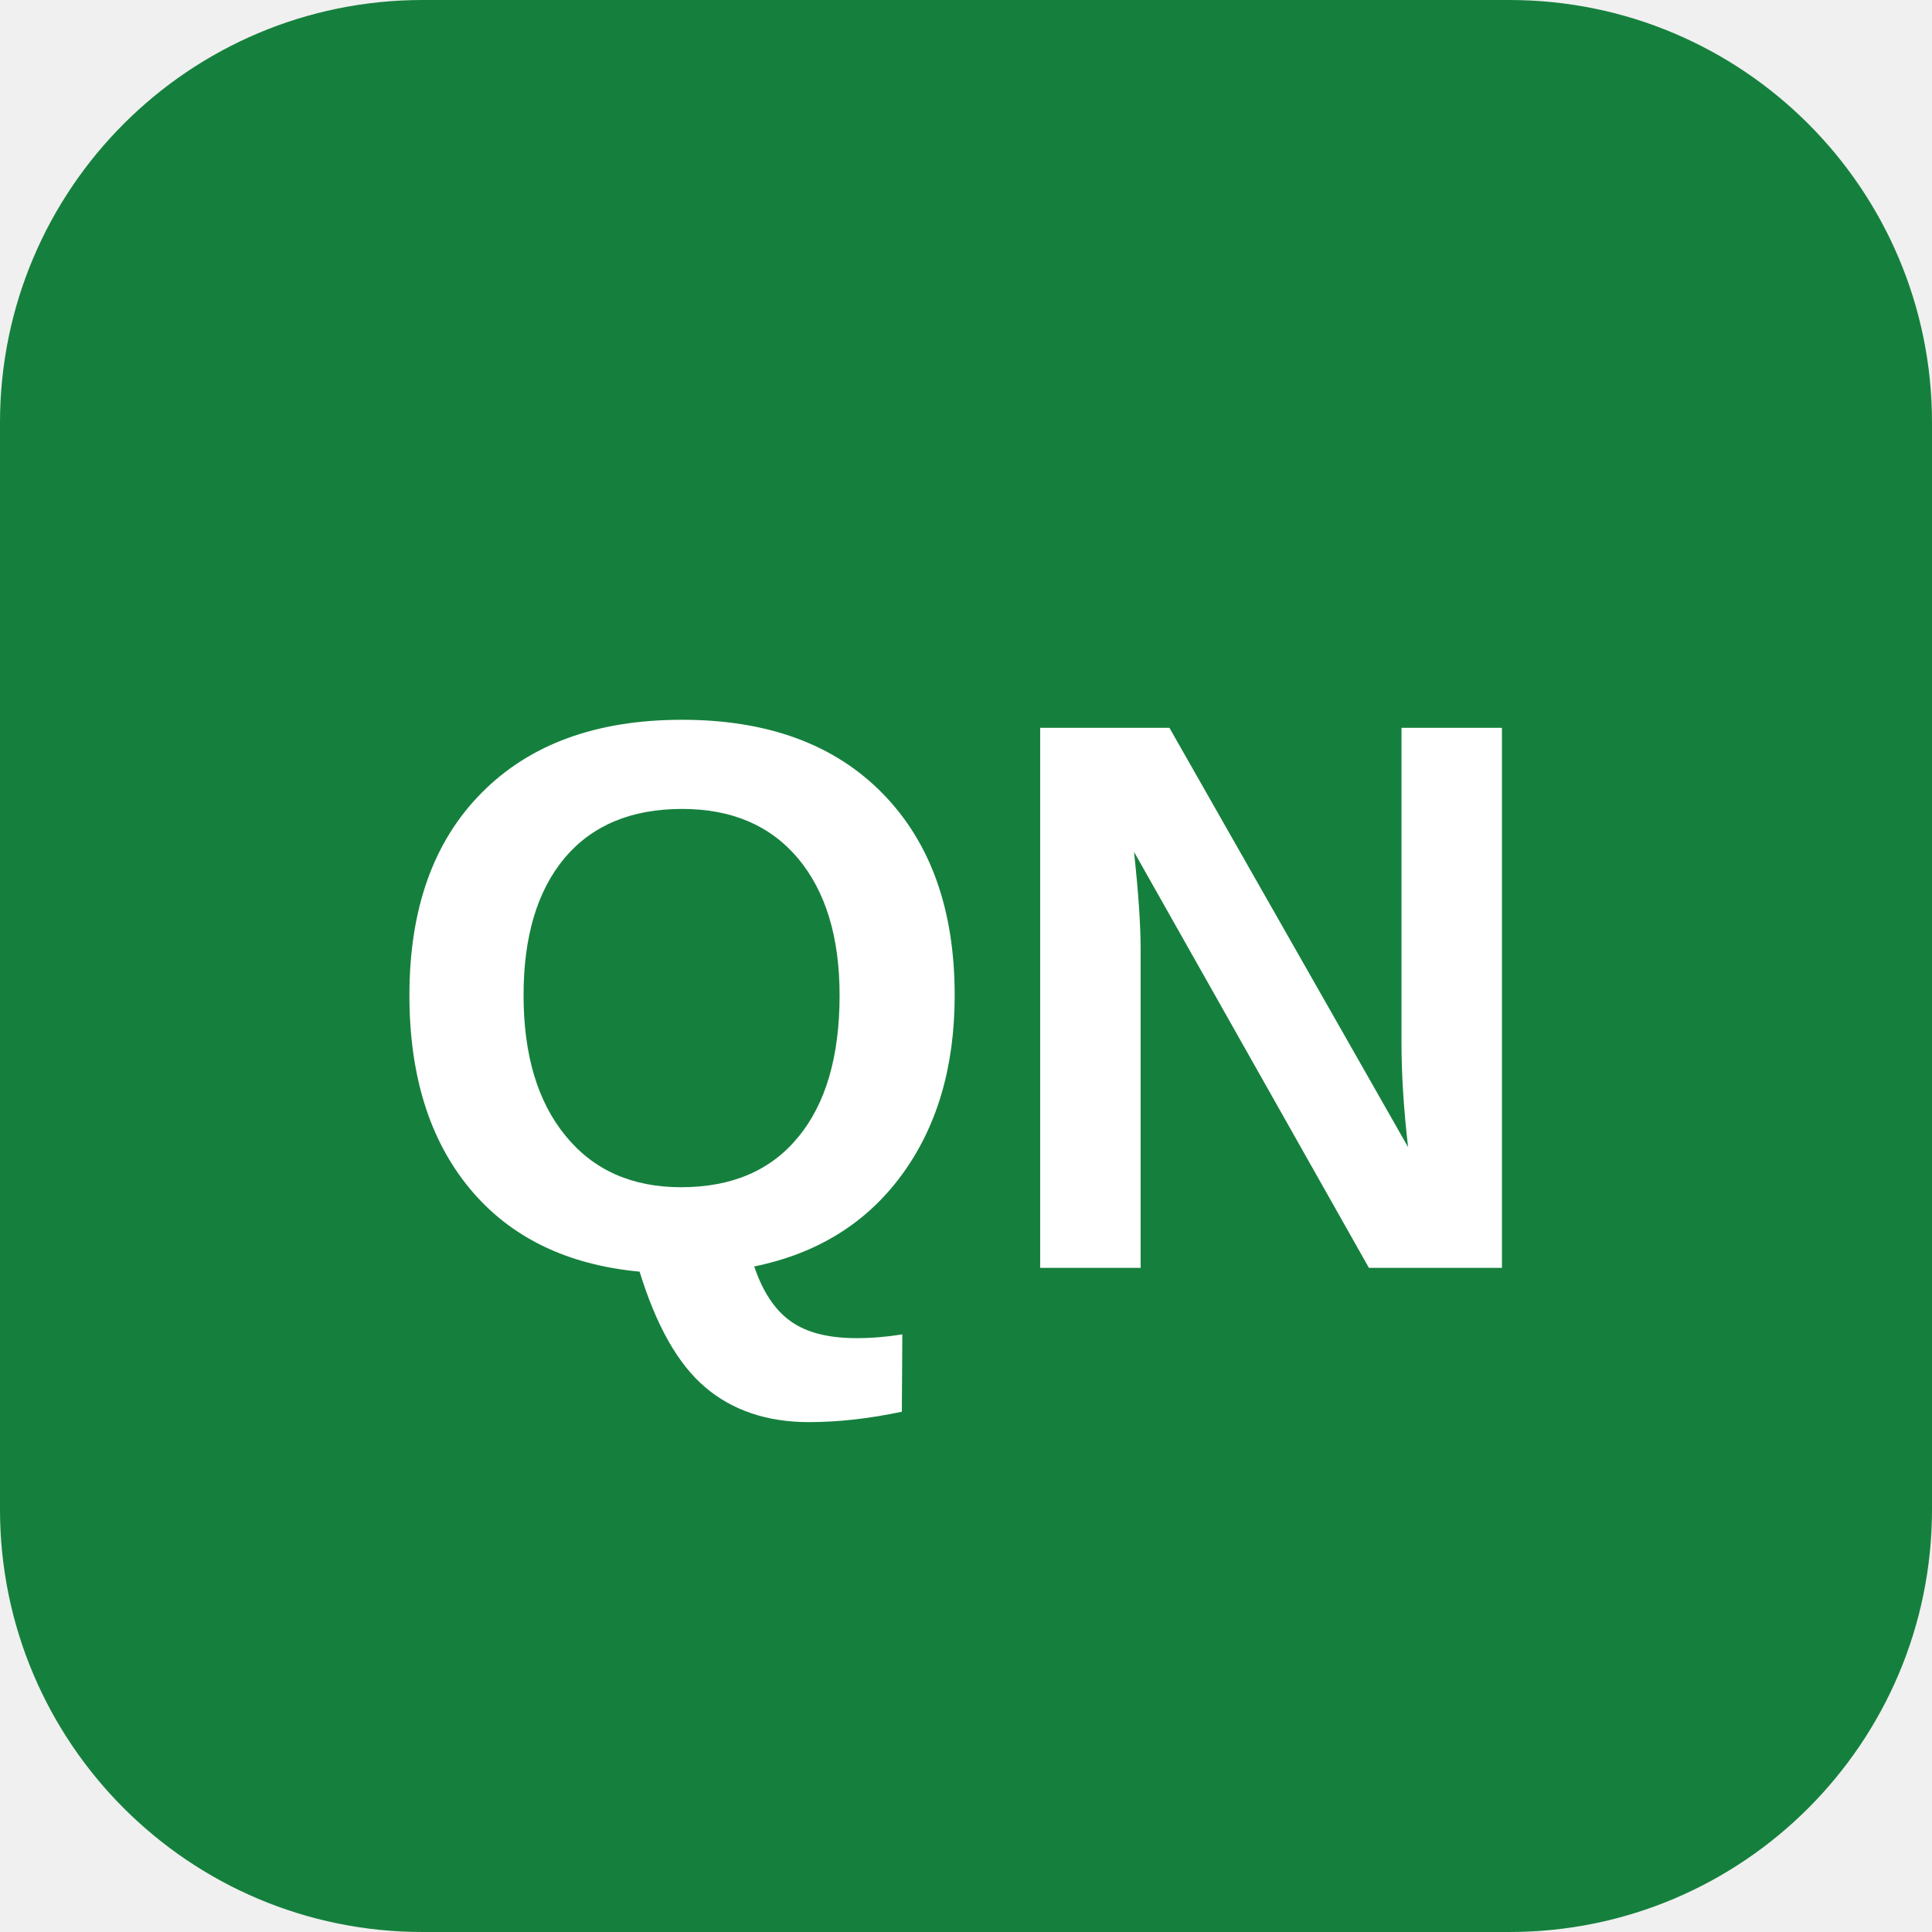
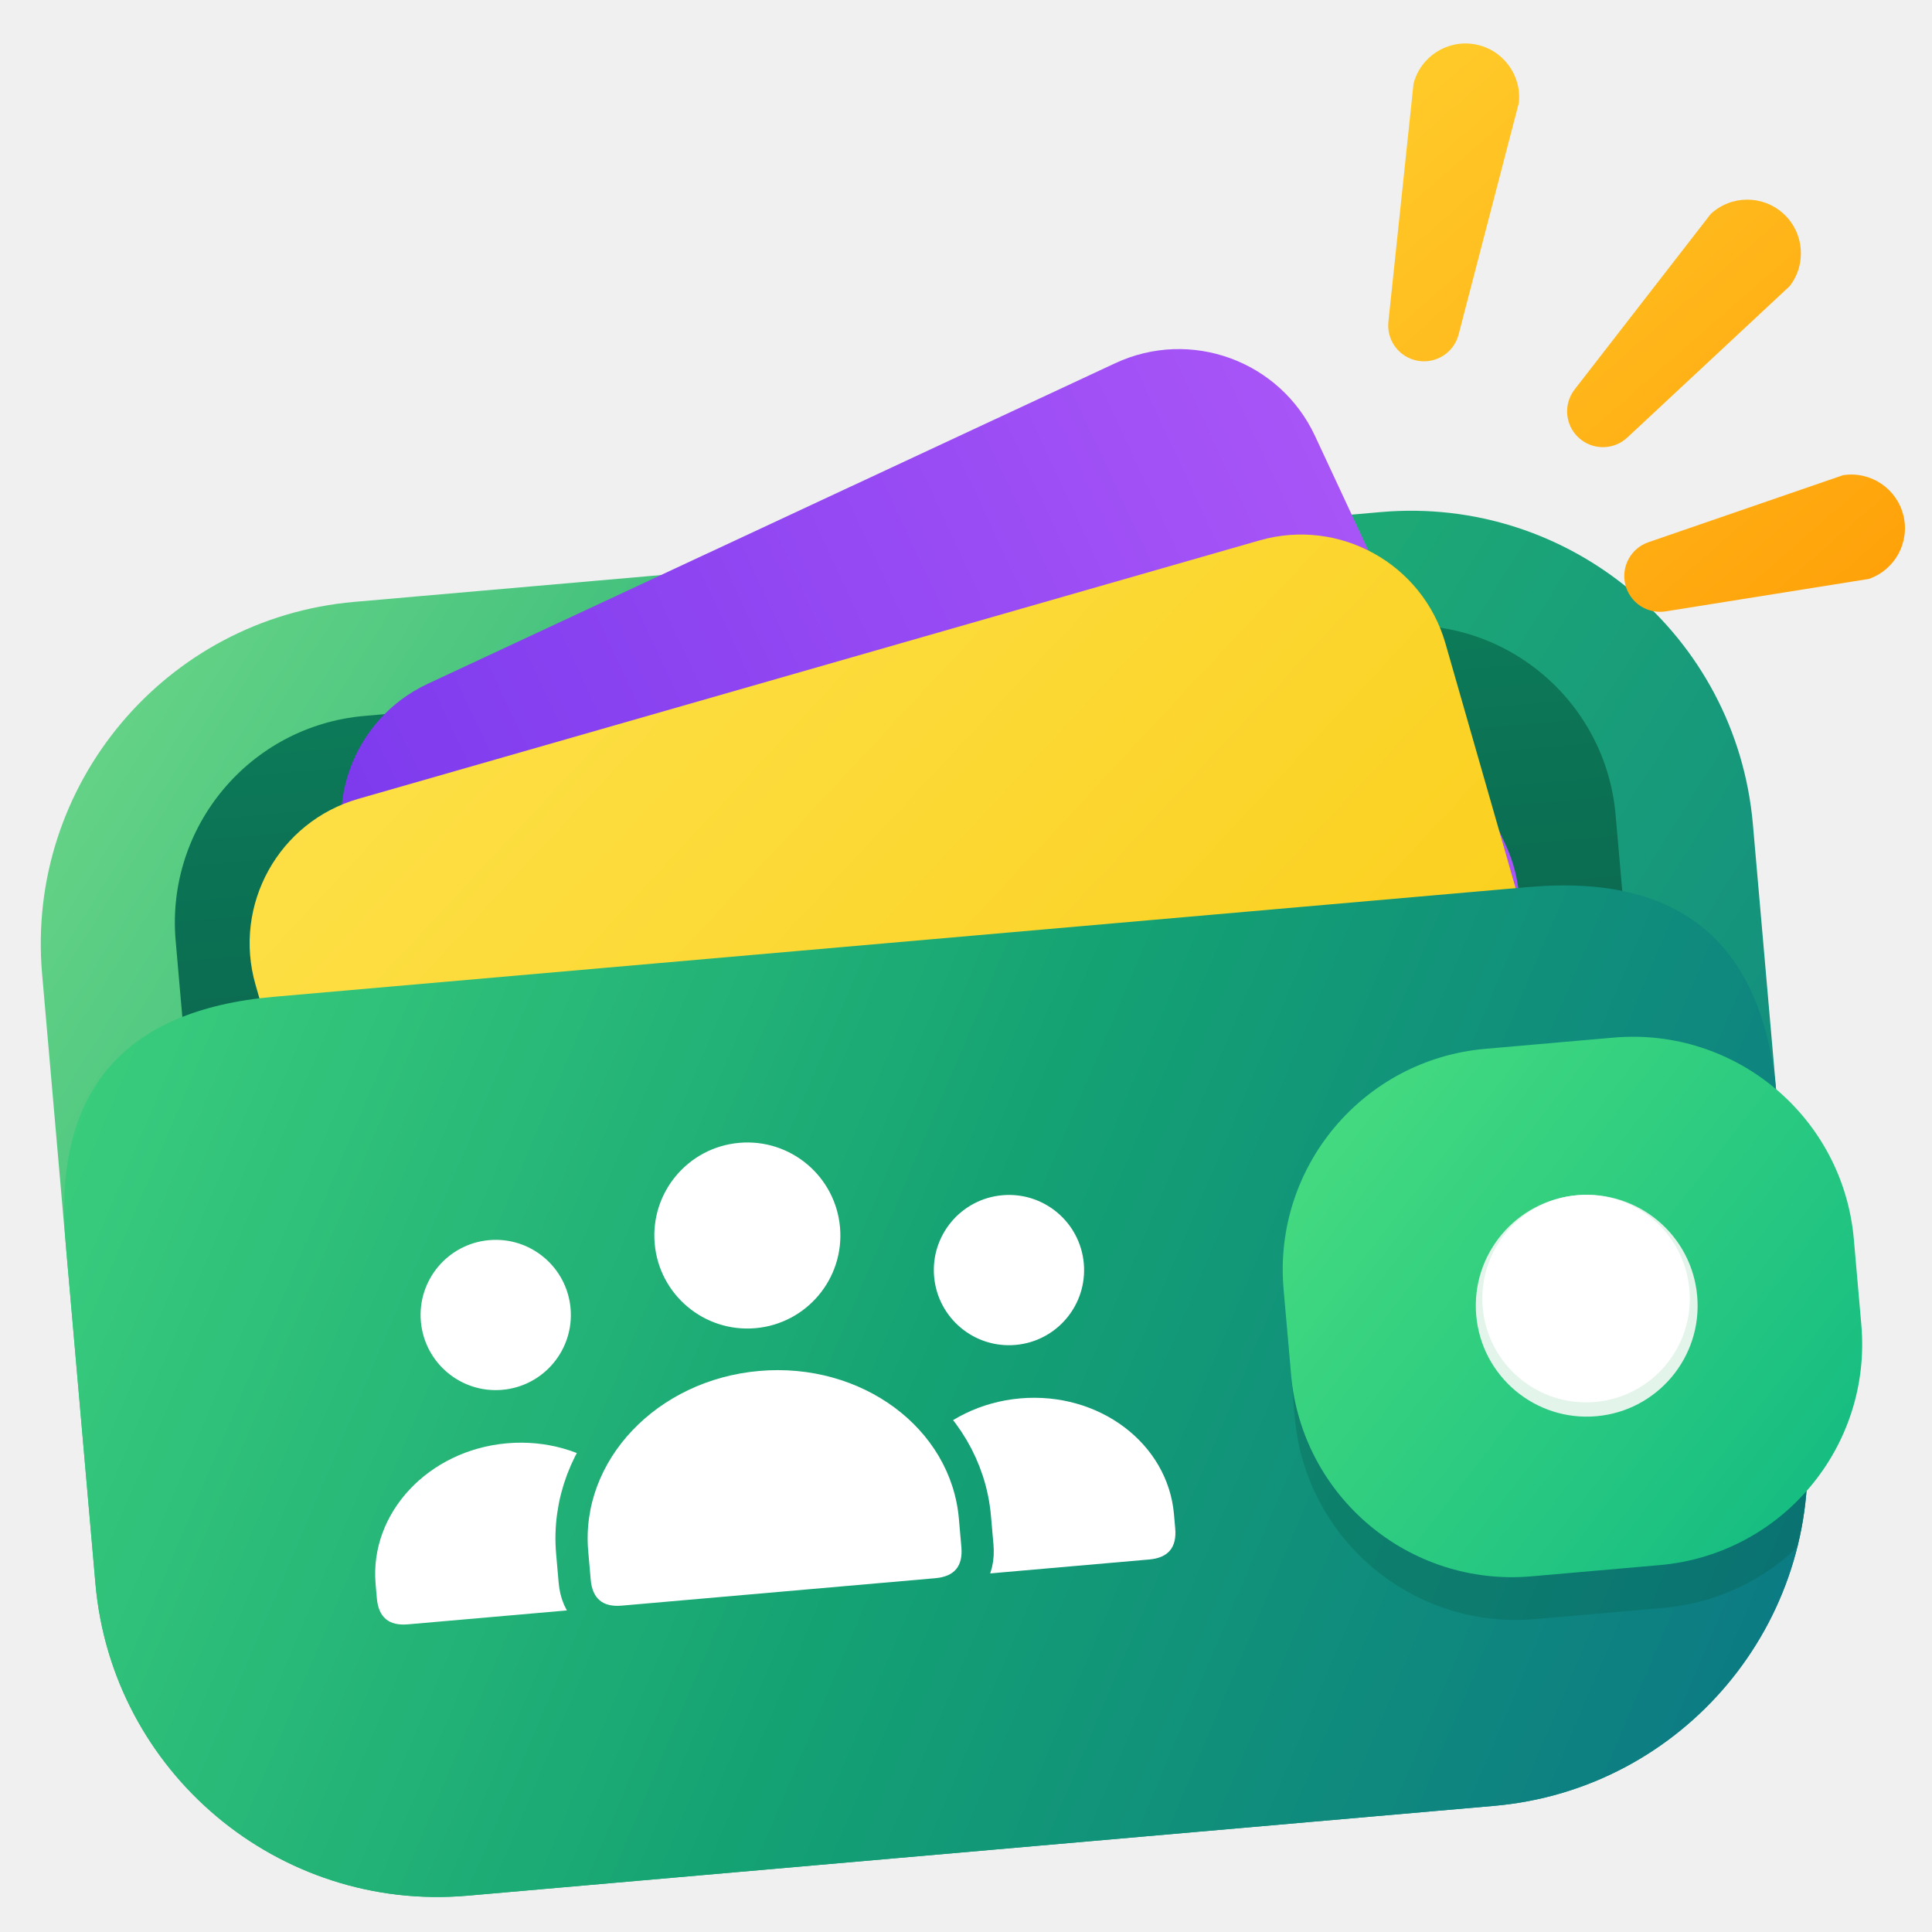
- <svg xmlns="http://www.w3.org/2000/svg" viewBox="0 0 64 64">
-   <rect width="64" height="64" rx="14" fill="#15803d" />
-   <text x="32" y="42" font-family="Arial,sans-serif" font-size="26" font-weight="700" fill="#fff" text-anchor="middle">QN</text>
+ <svg xmlns="http://www.w3.org/2000/svg" viewBox="242 135 540 540">
+   <defs>
+     <linearGradient id="gBack" x1="-240" y1="-178" x2="240" y2="185" gradientUnits="userSpaceOnUse">
+       <stop offset="0" stop-color="#6fd889" />
+       <stop offset=".45" stop-color="#1fae74" />
+       <stop offset="1" stop-color="#0d7f83" />
+     </linearGradient>
+     <linearGradient id="gInside" x1="0" y1="-146" x2="0" y2="4" gradientUnits="userSpaceOnUse">
+       <stop offset="0" stop-color="#0c7a58" />
+       <stop offset="1" stop-color="#0a5f4a" />
+     </linearGradient>
+     <linearGradient id="gPurple" x1="0" y1="0" x2="1" y2="0">
+       <stop offset="0" stop-color="#7c3aed" />
+       <stop offset="1" stop-color="#a855f7" />
+     </linearGradient>
+     <linearGradient id="gYellow" x1="0" y1="0" x2="1" y2="1">
+       <stop offset="0" stop-color="#fde047" />
+       <stop offset="1" stop-color="#facc15" />
+     </linearGradient>
+     <linearGradient id="gFront" x1="-240" y1="-70" x2="240" y2="185" gradientUnits="userSpaceOnUse">
+       <stop offset="0" stop-color="#3ccf7d" />
+       <stop offset=".5" stop-color="#14a173" />
+       <stop offset="1" stop-color="#0b7686" />
+     </linearGradient>
+     <linearGradient id="gTab" x1="98" y1="-26" x2="258" y2="122" gradientUnits="userSpaceOnUse">
+       <stop offset="0" stop-color="#4ade80" />
+       <stop offset="1" stop-color="#10b981" />
+     </linearGradient>
+     <linearGradient id="gRay" x1="640" y1="160" x2="762" y2="300" gradientUnits="userSpaceOnUse">
+       <stop offset="0" stop-color="#ffc928" />
+       <stop offset="1" stop-color="#ffa20a" />
+     </linearGradient>
+     <linearGradient id="gWe" x1="0" y1="700" x2="0" y2="880" gradientUnits="userSpaceOnUse">
+       <stop offset="0" stop-color="#0f7d60" />
+       <stop offset="1" stop-color="#0a5541" />
+     </linearGradient>
+     <linearGradient id="gPo" x1="0" y1="700" x2="0" y2="880" gradientUnits="userSpaceOnUse">
+       <stop offset="0" stop-color="#6cdc4c" />
+       <stop offset="1" stop-color="#14a44a" />
+     </linearGradient>
+     <clipPath id="clipFront">
+       <path d="M-176 -70 H176 Q240 -70 240 -6 V89 A96 96 0 0 1 144 185 H-144 A96 96 0 0 1 -240 89 V-6 Q-240 -70 -176 -70Z" />
+     </clipPath>
+     <clipPath id="clipCards">
+       <rect x="-202" y="-400" width="404" height="420" />
+     </clipPath>
+   </defs>
+   <g transform="translate(500 468) rotate(-5)">
+     <rect x="-240" y="-178" width="480" height="363" rx="96" fill="url(#gBack)" />
+     <rect x="-202" y="-146" width="404" height="150" rx="58" fill="url(#gInside)" />
+     <g>
+       <rect x="-138" y="-196" width="296" height="210" rx="42" fill="url(#gPurple)" transform="rotate(-20 10 -91)" />
+       <rect x="-172" y="-150" width="346" height="210" rx="42" fill="url(#gYellow)" transform="rotate(-11 1 -45)" />
+     </g>
+     <path d="M-206 -64 H206 V-50 H-206Z" fill="#0b6b4f" opacity=".22" />
+     <path d="M-176 -70 H176 Q240 -70 240 -6 V89 A96 96 0 0 1 144 185 H-144 A96 96 0 0 1 -240 89 V-6 Q-240 -70 -176 -70Z" fill="url(#gFront)" />
+     <mask id="mSide" maskUnits="userSpaceOnUse" x="-300" y="-100" width="600" height="300">
+       <rect x="-300" y="-100" width="600" height="300" fill="#fff" />
+       <path d="M-94 108 Q-102 108 -102 100 V92 A52 46 0 0 1 2 92 V100 Q2 108 -6 108Z" fill="#000" stroke="#000" stroke-width="18" stroke-linejoin="round" />
+     </mask>
+     <g fill="#fff">
+       <g mask="url(#mSide)">
+         <path d="M-154 108 Q-162 108 -162 100 V96 A40 36 0 0 1 -82 96 V100 Q-82 108 -90 108Z" />
+         <path d="M-10 108 Q-18 108 -18 100 V96 A40 36 0 0 1 62 96 V100 Q62 108 54 108Z" />
+       </g>
+       <path d="M-94 108 Q-102 108 -102 100 V92 A52 46 0 0 1 2 92 V100 Q2 108 -6 108Z" />
+       <circle cx="-122" cy="24" r="21" />
+       <circle cx="22" cy="24" r="21" />
+       <circle cx="-50" cy="8" r="26" />
+     </g>
+     <rect x="98" y="-14" width="160" height="148" rx="62" fill="#065f4a" opacity=".3" clip-path="url(#clipFront)" />
+     <rect x="98" y="-26" width="160" height="148" rx="62" fill="url(#gTab)" />
+     <circle cx="182" cy="48" r="31" fill="#e3f4ea" />
+     <circle cx="182" cy="46" r="29" fill="#fff" />
+   </g>
+   <path d="M649.68 228.52 L666.52 163.78 A15 15 0 0 0 637.08 158.42 L630.06 224.95 A10 10 0 0 0 649.68 228.52Z" fill="url(#gRay)" />
+   <path d="M696.82 257.31 L742.23 214.97 A15 15 0 0 0 720.15 194.81 L682.1 243.87 A10 10 0 0 0 696.82 257.31Z" fill="url(#gRay)" />
+   <path d="M707.58 305.88 L764.36 296.81 A15 15 0 0 0 757.12 267.82 L702.74 286.55 A10 10 0 0 0 707.58 305.88Z" fill="url(#gRay)" />
</svg>
